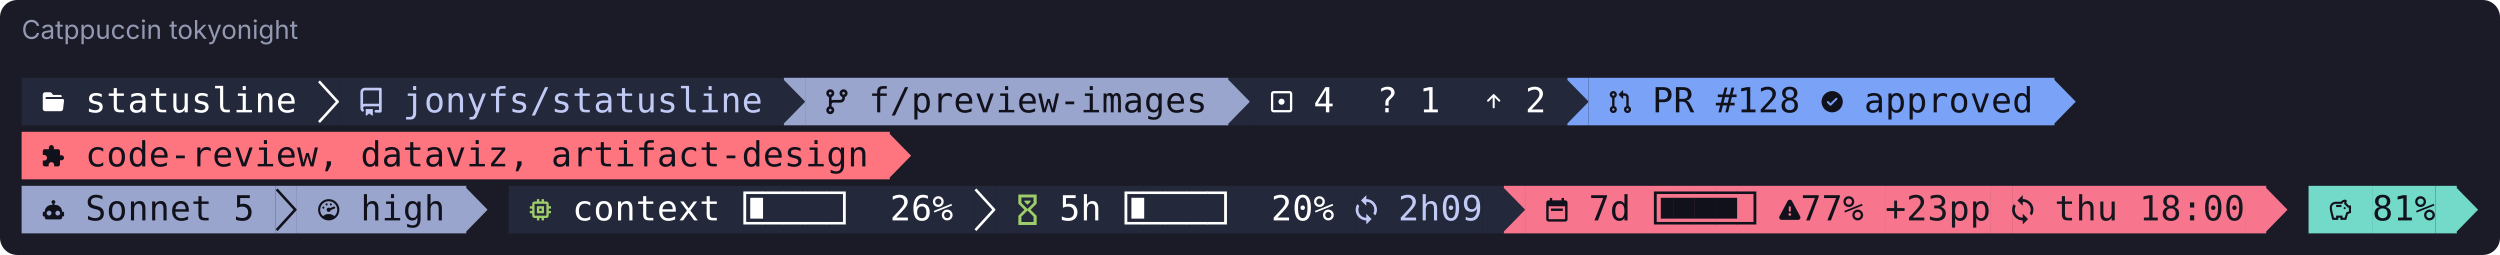
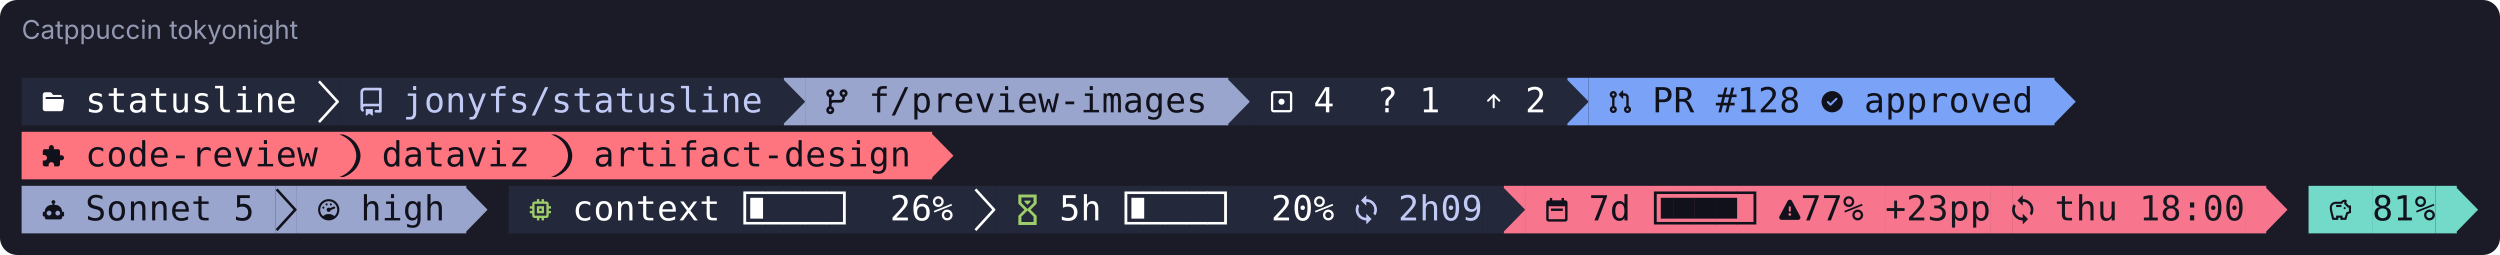
<svg xmlns="http://www.w3.org/2000/svg" width="1157" height="118" viewBox="0 0 1157 118" role="img" aria-label="Catppuccin tokyonight">
  <rect width="1157" height="118" rx="8" fill="#1a1b26" />
  <text x="10" y="18" font-family="-apple-system,Segoe UI,system-ui,sans-serif" font-size="12" fill="#9399b2">Catppuccin tokyonight</text>
  <rect x="10.00" y="36" width="137.20" height="22" fill="rgb(36,40,59)" />
  <path d="M133 1134H400Q466 1134 507 1080L576 989Q582 981 591 981H991Q1022 981 1045 959Q1068 936 1067 905V867H210Q187 867 170.0 850.0Q153 833 153 810Q153 786 170.0 769.0Q187 752 210 752H1123Q1154 752 1177 730Q1200 707 1199 676Q1199 670 1199 667L1144 200Q1144 144 1105.0 105.0Q1066 66 1010 66H133Q78 66 39.0 105.0Q0 144 0 200V1000Q0 1056 39.0 1095.0Q78 1134 133 1134Z" fill="rgb(255,255,255)" transform="translate(19.80 52.00) scale(0.00821 -0.00821)" />
  <text x="44.30" y="52" text-anchor="middle" font-family="ui-monospace,SFMono-Regular,Menlo,Consolas,monospace" font-size="16" fill="rgb(255,255,255)">s</text>
  <text x="54.10" y="52" text-anchor="middle" font-family="ui-monospace,SFMono-Regular,Menlo,Consolas,monospace" font-size="16" fill="rgb(255,255,255)">t</text>
  <text x="63.90" y="52" text-anchor="middle" font-family="ui-monospace,SFMono-Regular,Menlo,Consolas,monospace" font-size="16" fill="rgb(255,255,255)">a</text>
  <text x="73.70" y="52" text-anchor="middle" font-family="ui-monospace,SFMono-Regular,Menlo,Consolas,monospace" font-size="16" fill="rgb(255,255,255)">t</text>
  <text x="83.50" y="52" text-anchor="middle" font-family="ui-monospace,SFMono-Regular,Menlo,Consolas,monospace" font-size="16" fill="rgb(255,255,255)">u</text>
  <text x="93.30" y="52" text-anchor="middle" font-family="ui-monospace,SFMono-Regular,Menlo,Consolas,monospace" font-size="16" fill="rgb(255,255,255)">s</text>
  <text x="103.10" y="52" text-anchor="middle" font-family="ui-monospace,SFMono-Regular,Menlo,Consolas,monospace" font-size="16" fill="rgb(255,255,255)">l</text>
  <text x="112.90" y="52" text-anchor="middle" font-family="ui-monospace,SFMono-Regular,Menlo,Consolas,monospace" font-size="16" fill="rgb(255,255,255)">i</text>
  <text x="122.70" y="52" text-anchor="middle" font-family="ui-monospace,SFMono-Regular,Menlo,Consolas,monospace" font-size="16" fill="rgb(255,255,255)">n</text>
  <text x="132.50" y="52" text-anchor="middle" font-family="ui-monospace,SFMono-Regular,Menlo,Consolas,monospace" font-size="16" fill="rgb(255,255,255)">e</text>
  <rect x="147.20" y="36" width="9.80" height="22" fill="rgb(36,40,59)" />
  <path d="M0 1700 104 1800 1199 602 104 -600 0 -496 1000 602Z" fill="rgb(255,255,255)" transform="translate(147.20 52.00) scale(0.00821 -0.00821)" />
  <rect x="157.00" y="36" width="205.80" height="22" fill="rgb(36,40,59)" />
  <path d="M0 1138Q0 1241 73 1315Q146 1388 250 1388H1125Q1155 1388 1177.0 1366.0Q1199 1344 1200 1313V63Q1200 32 1177 10Q1155 -12 1125 -13H875Q845 -13 822 10Q800 32 800 63Q800 93 822.0 115.0Q844 137 875 138H1049V338H250Q209 338 179 308Q150 278 150 238Q150 196 178 168Q200 146 200 115Q200 85 178.0 62.0Q156 39 125 40Q95 40 72 63Q1 136 0 238ZM1049 1238H250Q209 1238 179 1209Q150 1179 150 1138V467Q199 488 250 488H1049ZM300 163Q300 174 307.0 181.0Q314 188 325 188H675Q686 188 693.0 181.0Q700 174 700 163V-162Q700 -173 693.0 -180.0Q686 -187 675 -187Q666 -187 660 -183L515 -73Q509 -68 500.0 -68.0Q491 -68 485 -73L340 -183Q334 -188 325 -187Q314 -187 307.0 -180.0Q300 -173 300 -162Z" fill="rgb(192,202,245)" transform="translate(166.80 52.00) scale(0.00821 -0.00821)" />
  <text x="191.30" y="52" text-anchor="middle" font-family="ui-monospace,SFMono-Regular,Menlo,Consolas,monospace" font-size="16" fill="rgb(192,202,245)">j</text>
  <text x="201.10" y="52" text-anchor="middle" font-family="ui-monospace,SFMono-Regular,Menlo,Consolas,monospace" font-size="16" fill="rgb(192,202,245)">o</text>
  <text x="210.90" y="52" text-anchor="middle" font-family="ui-monospace,SFMono-Regular,Menlo,Consolas,monospace" font-size="16" fill="rgb(192,202,245)">n</text>
  <text x="220.70" y="52" text-anchor="middle" font-family="ui-monospace,SFMono-Regular,Menlo,Consolas,monospace" font-size="16" fill="rgb(192,202,245)">y</text>
  <text x="230.50" y="52" text-anchor="middle" font-family="ui-monospace,SFMono-Regular,Menlo,Consolas,monospace" font-size="16" fill="rgb(192,202,245)">f</text>
  <text x="240.30" y="52" text-anchor="middle" font-family="ui-monospace,SFMono-Regular,Menlo,Consolas,monospace" font-size="16" fill="rgb(192,202,245)">s</text>
  <text x="250.10" y="52" text-anchor="middle" font-family="ui-monospace,SFMono-Regular,Menlo,Consolas,monospace" font-size="16" fill="rgb(192,202,245)">/</text>
  <text x="259.90" y="52" text-anchor="middle" font-family="ui-monospace,SFMono-Regular,Menlo,Consolas,monospace" font-size="16" fill="rgb(192,202,245)">s</text>
  <text x="269.70" y="52" text-anchor="middle" font-family="ui-monospace,SFMono-Regular,Menlo,Consolas,monospace" font-size="16" fill="rgb(192,202,245)">t</text>
  <text x="279.50" y="52" text-anchor="middle" font-family="ui-monospace,SFMono-Regular,Menlo,Consolas,monospace" font-size="16" fill="rgb(192,202,245)">a</text>
  <text x="289.30" y="52" text-anchor="middle" font-family="ui-monospace,SFMono-Regular,Menlo,Consolas,monospace" font-size="16" fill="rgb(192,202,245)">t</text>
  <text x="299.10" y="52" text-anchor="middle" font-family="ui-monospace,SFMono-Regular,Menlo,Consolas,monospace" font-size="16" fill="rgb(192,202,245)">u</text>
  <text x="308.90" y="52" text-anchor="middle" font-family="ui-monospace,SFMono-Regular,Menlo,Consolas,monospace" font-size="16" fill="rgb(192,202,245)">s</text>
  <text x="318.70" y="52" text-anchor="middle" font-family="ui-monospace,SFMono-Regular,Menlo,Consolas,monospace" font-size="16" fill="rgb(192,202,245)">l</text>
  <text x="328.50" y="52" text-anchor="middle" font-family="ui-monospace,SFMono-Regular,Menlo,Consolas,monospace" font-size="16" fill="rgb(192,202,245)">i</text>
  <text x="338.30" y="52" text-anchor="middle" font-family="ui-monospace,SFMono-Regular,Menlo,Consolas,monospace" font-size="16" fill="rgb(192,202,245)">n</text>
  <text x="348.10" y="52" text-anchor="middle" font-family="ui-monospace,SFMono-Regular,Menlo,Consolas,monospace" font-size="16" fill="rgb(192,202,245)">e</text>
  <rect x="362.80" y="36" width="9.80" height="22" fill="rgb(154,165,206)" />
  <path d="M-72 1812H13L1200 602L13 -612H-72Z" fill="rgb(36,40,59)" transform="translate(362.80 52.00) scale(0.00821 -0.00821)" />
  <rect x="372.60" y="36" width="196.00" height="22" fill="rgb(154,165,206)" />
  <path d="M750 1076Q750 1168 816.0 1234.0Q882 1300 975.0 1300.0Q1068 1300 1134.0 1234.0Q1200 1168 1200 1076Q1200 1004 1158 944Q1116 886 1049 864V800Q1049 698 976 624Q903 550 800 550H400Q359 550 329 522Q299 492 300 450V338Q366 314 408.0 256.0Q450 198 450 126Q450 32 384.0 -34.0Q318 -100 225 -100Q132 -100 66 -34Q0 32 0 126Q0 198 42.0 256.0Q84 314 150 338V864Q84 888 42.0 946.0Q0 1004 0 1076Q0 1168 66.0 1234.0Q132 1300 225.0 1300.0Q318 1300 384.0 1234.0Q450 1168 450 1076Q450 1004 408.0 946.0Q366 888 300 864V680Q348 700 400 700H800Q841 700 871.0 730.0Q901 760 900 800V864Q834 888 792.0 946.0Q750 1004 750 1076ZM225 1000Q255 1000 277.0 1022.0Q299 1044 300 1076Q300 1106 278.0 1128.0Q256 1150 225.0 1150.0Q194 1150 172.0 1128.0Q150 1106 150.0 1075.0Q150 1044 172.0 1022.0Q194 1000 225 1000ZM975 1000Q1005 1000 1027.0 1022.0Q1049 1044 1049.0 1075.0Q1049 1106 1028 1128Q1006 1150 975.0 1150.0Q944 1150 922.0 1128.0Q900 1106 900.0 1075.0Q900 1044 922.0 1022.0Q944 1000 975 1000ZM225 50Q255 50 277 72Q299 94 300 126Q300 156 278.0 178.0Q256 200 225.0 200.0Q194 200 172.0 178.0Q150 156 150.0 125.0Q150 94 172.0 72.0Q194 50 225 50Z" fill="rgb(17,17,27)" transform="translate(382.40 52.00) scale(0.00821 -0.00821)" />
  <text x="406.90" y="52" text-anchor="middle" font-family="ui-monospace,SFMono-Regular,Menlo,Consolas,monospace" font-size="16" fill="rgb(17,17,27)">f</text>
  <text x="416.70" y="52" text-anchor="middle" font-family="ui-monospace,SFMono-Regular,Menlo,Consolas,monospace" font-size="16" fill="rgb(17,17,27)">/</text>
  <text x="426.50" y="52" text-anchor="middle" font-family="ui-monospace,SFMono-Regular,Menlo,Consolas,monospace" font-size="16" fill="rgb(17,17,27)">p</text>
  <text x="436.30" y="52" text-anchor="middle" font-family="ui-monospace,SFMono-Regular,Menlo,Consolas,monospace" font-size="16" fill="rgb(17,17,27)">r</text>
  <text x="446.10" y="52" text-anchor="middle" font-family="ui-monospace,SFMono-Regular,Menlo,Consolas,monospace" font-size="16" fill="rgb(17,17,27)">e</text>
  <text x="455.90" y="52" text-anchor="middle" font-family="ui-monospace,SFMono-Regular,Menlo,Consolas,monospace" font-size="16" fill="rgb(17,17,27)">v</text>
  <text x="465.70" y="52" text-anchor="middle" font-family="ui-monospace,SFMono-Regular,Menlo,Consolas,monospace" font-size="16" fill="rgb(17,17,27)">i</text>
  <text x="475.50" y="52" text-anchor="middle" font-family="ui-monospace,SFMono-Regular,Menlo,Consolas,monospace" font-size="16" fill="rgb(17,17,27)">e</text>
  <text x="485.30" y="52" text-anchor="middle" font-family="ui-monospace,SFMono-Regular,Menlo,Consolas,monospace" font-size="16" fill="rgb(17,17,27)">w</text>
  <text x="495.10" y="52" text-anchor="middle" font-family="ui-monospace,SFMono-Regular,Menlo,Consolas,monospace" font-size="16" fill="rgb(17,17,27)">-</text>
  <text x="504.90" y="52" text-anchor="middle" font-family="ui-monospace,SFMono-Regular,Menlo,Consolas,monospace" font-size="16" fill="rgb(17,17,27)">i</text>
  <text x="514.70" y="52" text-anchor="middle" font-family="ui-monospace,SFMono-Regular,Menlo,Consolas,monospace" font-size="16" fill="rgb(17,17,27)">m</text>
  <text x="524.50" y="52" text-anchor="middle" font-family="ui-monospace,SFMono-Regular,Menlo,Consolas,monospace" font-size="16" fill="rgb(17,17,27)">a</text>
  <text x="534.30" y="52" text-anchor="middle" font-family="ui-monospace,SFMono-Regular,Menlo,Consolas,monospace" font-size="16" fill="rgb(17,17,27)">g</text>
  <text x="544.10" y="52" text-anchor="middle" font-family="ui-monospace,SFMono-Regular,Menlo,Consolas,monospace" font-size="16" fill="rgb(17,17,27)">e</text>
  <text x="553.90" y="52" text-anchor="middle" font-family="ui-monospace,SFMono-Regular,Menlo,Consolas,monospace" font-size="16" fill="rgb(17,17,27)">s</text>
  <rect x="568.60" y="36" width="9.80" height="22" fill="rgb(36,40,59)" />
  <path d="M-72 1812H13L1200 602L13 -612H-72Z" fill="rgb(154,165,206)" transform="translate(568.60 52.00) scale(0.00821 -0.00821)" />
  <rect x="578.40" y="36" width="147.00" height="22" fill="rgb(36,40,59)" />
  <path d="M1050 1200Q1112 1200 1156 1157Q1200 1113 1200 1050V150Q1200 87 1156 44Q1112 0 1050 0H150Q88 0 44.0 44.0Q0 88 0 150V1050Q0 1113 44.0 1157.0Q88 1201 150 1200ZM150 1072Q142 1072 134 1065Q128 1059 128 1050V150Q128 141 134.0 135.0Q140 129 150 129H1050Q1058 129 1066 135Q1070 141 1070 150V1050Q1070 1059 1066 1065Q1060 1071 1050 1072ZM600 429H596Q524 429 474.0 479.0Q424 529 424.0 600.0Q424 671 474.0 721.0Q524 771 596 771H600Q670 770 719.0 720.0Q768 670 768.0 600.0Q768 530 719.0 480.0Q670 430 600 429Z" fill="rgb(255,255,255)" transform="translate(588.20 52.00) scale(0.00821 -0.00821)" />
  <text x="612.70" y="52" text-anchor="middle" font-family="ui-monospace,SFMono-Regular,Menlo,Consolas,monospace" font-size="16" fill="rgb(255,255,255)">4</text>
  <text x="642.10" y="52" text-anchor="middle" font-family="ui-monospace,SFMono-Regular,Menlo,Consolas,monospace" font-size="16" fill="rgb(255,255,255)">?</text>
  <text x="661.70" y="52" text-anchor="middle" font-family="ui-monospace,SFMono-Regular,Menlo,Consolas,monospace" font-size="16" fill="rgb(255,255,255)">1</text>
  <path d="M260 616Q244 634 244 656Q244 680 260 696L580 1016Q596 1032 618 1032Q642 1032 658 1016L978 696Q992 680 992 658Q992 634 976 618Q960 602 936 602Q914 602 898 616L676 840V282Q676 258 658 242Q642 226 619.0 226.0Q596 226 580 242Q562 258 562 282V840L340 616Q324 600 300.0 600.0Q276 600 260 616Z" fill="rgb(255,255,255)" transform="translate(686.20 52.00) scale(0.00821 -0.00821)" />
  <text x="710.70" y="52" text-anchor="middle" font-family="ui-monospace,SFMono-Regular,Menlo,Consolas,monospace" font-size="16" fill="rgb(255,255,255)">2</text>
  <rect x="725.40" y="36" width="9.80" height="22" fill="rgb(122,162,247)" />
  <path d="M-72 1812H13L1200 602L13 -612H-72Z" fill="rgb(36,40,59)" transform="translate(725.40 52.00) scale(0.00821 -0.00821)" />
  <rect x="735.20" y="36" width="215.60" height="22" fill="rgb(122,162,247)" />
  <path d="M0 1005Q0 1087 59.0 1146.0Q118 1205 200.0 1205.0Q282 1205 341.0 1146.0Q400 1087 400 1004Q400 940 363.0 889.0Q326 838 267 816V349Q326 328 363 276Q400 225 400 160Q400 78 341.0 19.0Q282 -40 200.0 -40.0Q118 -40 59.0 19.0Q0 78 0 160Q0 224 38 276Q75 327 134 349V816Q75 837 38 889Q0 941 0 1005ZM505 1020 718 1233Q725 1240 733 1240Q742 1240 749.0 1234.0Q756 1228 756 1218V1072H845Q937 1072 1001 1006Q1066 941 1066 849V349Q1125 328 1163 276Q1200 225 1200 160Q1200 78 1141.0 19.0Q1082 -40 1000.0 -40.0Q918 -40 859.0 19.0Q800 78 800 160Q800 224 837 276Q874 327 933 349V849Q933 885 907 912Q881 938 845 938H756V792V791Q756 782 749.0 776.0Q742 770 733 769Q724 769 718 776L505 989Q498 996 498 1005Q498 1013 505 1020ZM154 1052Q134 1033 134.0 1005.0Q134 977 154 958Q174 938 200 938Q227 938 247.0 958.0Q267 978 267 1005Q267 1033 247 1052Q227 1072 200.0 1072.0Q173 1072 154 1052ZM154 207Q134 188 134.0 160.0Q134 132 154 113Q174 93 200 93Q227 93 247.0 113.0Q267 133 267 160Q267 188 247 207Q227 227 200.0 227.0Q173 227 154 207ZM933 160Q933 132 953 113Q973 93 1000.0 93.0Q1027 93 1047.0 113.0Q1067 133 1066 160Q1066 188 1047.0 207.0Q1028 226 1000 227Q972 227 953 207Q933 187 933 160Z" fill="rgb(17,17,27)" transform="translate(745.00 52.00) scale(0.00821 -0.00821)" />
  <text x="769.50" y="52" text-anchor="middle" font-family="ui-monospace,SFMono-Regular,Menlo,Consolas,monospace" font-size="16" fill="rgb(17,17,27)">P</text>
  <text x="779.30" y="52" text-anchor="middle" font-family="ui-monospace,SFMono-Regular,Menlo,Consolas,monospace" font-size="16" fill="rgb(17,17,27)">R</text>
  <text x="798.90" y="52" text-anchor="middle" font-family="ui-monospace,SFMono-Regular,Menlo,Consolas,monospace" font-size="16" fill="rgb(17,17,27)">#</text>
  <text x="808.70" y="52" text-anchor="middle" font-family="ui-monospace,SFMono-Regular,Menlo,Consolas,monospace" font-size="16" fill="rgb(17,17,27)">1</text>
  <text x="818.50" y="52" text-anchor="middle" font-family="ui-monospace,SFMono-Regular,Menlo,Consolas,monospace" font-size="16" fill="rgb(17,17,27)">2</text>
  <text x="828.30" y="52" text-anchor="middle" font-family="ui-monospace,SFMono-Regular,Menlo,Consolas,monospace" font-size="16" fill="rgb(17,17,27)">8</text>
  <path d="M832 1152Q943 1104 1024 1024Q1104 944 1152.0 833.0Q1200 722 1199 600Q1199 478 1152 367Q1104 256 1024.0 176.0Q944 96 832 48Q722 0 600.0 0.0Q478 0 367.0 48.0Q256 96 176.0 176.0Q96 256 48.0 367.0Q0 478 0.0 600.0Q0 722 48.0 833.0Q96 944 176.0 1024.0Q256 1104 367.0 1152.0Q478 1200 600.0 1200.0Q722 1200 832 1152ZM883 729Q898 745 898 767Q898 790 881.0 807.0Q864 824 842 823Q820 823 803 808L506 511L396 621Q380 636 357.0 636.0Q334 636 318 620Q301 603 301 580Q301 558 316 542L466 391Q483 374 506 375Q529 375 546 391Z" fill="rgb(17,17,27)" transform="translate(843.00 52.00) scale(0.00821 -0.00821)" />
  <text x="867.50" y="52" text-anchor="middle" font-family="ui-monospace,SFMono-Regular,Menlo,Consolas,monospace" font-size="16" fill="rgb(17,17,27)">a</text>
  <text x="877.30" y="52" text-anchor="middle" font-family="ui-monospace,SFMono-Regular,Menlo,Consolas,monospace" font-size="16" fill="rgb(17,17,27)">p</text>
  <text x="887.10" y="52" text-anchor="middle" font-family="ui-monospace,SFMono-Regular,Menlo,Consolas,monospace" font-size="16" fill="rgb(17,17,27)">p</text>
  <text x="896.90" y="52" text-anchor="middle" font-family="ui-monospace,SFMono-Regular,Menlo,Consolas,monospace" font-size="16" fill="rgb(17,17,27)">r</text>
  <text x="906.70" y="52" text-anchor="middle" font-family="ui-monospace,SFMono-Regular,Menlo,Consolas,monospace" font-size="16" fill="rgb(17,17,27)">o</text>
  <text x="916.50" y="52" text-anchor="middle" font-family="ui-monospace,SFMono-Regular,Menlo,Consolas,monospace" font-size="16" fill="rgb(17,17,27)">v</text>
  <text x="926.30" y="52" text-anchor="middle" font-family="ui-monospace,SFMono-Regular,Menlo,Consolas,monospace" font-size="16" fill="rgb(17,17,27)">e</text>
  <text x="936.10" y="52" text-anchor="middle" font-family="ui-monospace,SFMono-Regular,Menlo,Consolas,monospace" font-size="16" fill="rgb(17,17,27)">d</text>
  <path d="M-72 1812H13L1200 602L13 -612H-72Z" fill="rgb(122,162,247)" transform="translate(950.80 52.00) scale(0.00821 -0.00821)" />
-   <rect x="10.00" y="61" width="401.80" height="22" fill="rgb(255,117,127)" />
+   <rect x="10.00" y="61" width="421.40" height="22" fill="rgb(255,117,127)" />
  <path d="M1055 626H969V857Q969 903 935.5 936.5Q902 970 857 970H627V1056Q627 1115 585.5 1157.5Q544 1200 485.0 1200.0Q426 1200 384.5 1157.0Q343 1114 343 1056V970H113Q67 970 33.5 936.5Q0 903 0 857V640H86Q150 640 194.5 594.5Q239 549 239.0 484.5Q239 420 194.5 374.5Q150 329 86 329H0V112Q0 66 33.5 33.0Q67 0 113 0H329V86Q329 150 375.0 194.0Q421 238 485.0 238.0Q549 238 594.5 194.0Q640 150 640 86V0H857Q903 0 936.0 33.5Q969 67 969 112V343H1055Q1114 343 1157.0 384.5Q1200 426 1200.0 484.5Q1200 543 1157.0 584.5Q1114 626 1055 626Z" fill="rgb(17,17,27)" transform="translate(19.80 77.00) scale(0.00821 -0.00821)" />
  <text x="44.30" y="77" text-anchor="middle" font-family="ui-monospace,SFMono-Regular,Menlo,Consolas,monospace" font-size="16" fill="rgb(17,17,27)">c</text>
  <text x="54.10" y="77" text-anchor="middle" font-family="ui-monospace,SFMono-Regular,Menlo,Consolas,monospace" font-size="16" fill="rgb(17,17,27)">o</text>
  <text x="63.90" y="77" text-anchor="middle" font-family="ui-monospace,SFMono-Regular,Menlo,Consolas,monospace" font-size="16" fill="rgb(17,17,27)">d</text>
  <text x="73.70" y="77" text-anchor="middle" font-family="ui-monospace,SFMono-Regular,Menlo,Consolas,monospace" font-size="16" fill="rgb(17,17,27)">e</text>
  <text x="83.50" y="77" text-anchor="middle" font-family="ui-monospace,SFMono-Regular,Menlo,Consolas,monospace" font-size="16" fill="rgb(17,17,27)">-</text>
  <text x="93.30" y="77" text-anchor="middle" font-family="ui-monospace,SFMono-Regular,Menlo,Consolas,monospace" font-size="16" fill="rgb(17,17,27)">r</text>
  <text x="103.10" y="77" text-anchor="middle" font-family="ui-monospace,SFMono-Regular,Menlo,Consolas,monospace" font-size="16" fill="rgb(17,17,27)">e</text>
  <text x="112.90" y="77" text-anchor="middle" font-family="ui-monospace,SFMono-Regular,Menlo,Consolas,monospace" font-size="16" fill="rgb(17,17,27)">v</text>
  <text x="122.70" y="77" text-anchor="middle" font-family="ui-monospace,SFMono-Regular,Menlo,Consolas,monospace" font-size="16" fill="rgb(17,17,27)">i</text>
  <text x="132.50" y="77" text-anchor="middle" font-family="ui-monospace,SFMono-Regular,Menlo,Consolas,monospace" font-size="16" fill="rgb(17,17,27)">e</text>
  <text x="142.30" y="77" text-anchor="middle" font-family="ui-monospace,SFMono-Regular,Menlo,Consolas,monospace" font-size="16" fill="rgb(17,17,27)">w</text>
-   <text x="152.10" y="77" text-anchor="middle" font-family="ui-monospace,SFMono-Regular,Menlo,Consolas,monospace" font-size="16" fill="rgb(17,17,27)">,</text>
-   <text x="171.70" y="77" text-anchor="middle" font-family="ui-monospace,SFMono-Regular,Menlo,Consolas,monospace" font-size="16" fill="rgb(17,17,27)">d</text>
-   <text x="181.50" y="77" text-anchor="middle" font-family="ui-monospace,SFMono-Regular,Menlo,Consolas,monospace" font-size="16" fill="rgb(17,17,27)">a</text>
-   <text x="191.30" y="77" text-anchor="middle" font-family="ui-monospace,SFMono-Regular,Menlo,Consolas,monospace" font-size="16" fill="rgb(17,17,27)">t</text>
-   <text x="201.10" y="77" text-anchor="middle" font-family="ui-monospace,SFMono-Regular,Menlo,Consolas,monospace" font-size="16" fill="rgb(17,17,27)">a</text>
-   <text x="210.90" y="77" text-anchor="middle" font-family="ui-monospace,SFMono-Regular,Menlo,Consolas,monospace" font-size="16" fill="rgb(17,17,27)">v</text>
-   <text x="220.70" y="77" text-anchor="middle" font-family="ui-monospace,SFMono-Regular,Menlo,Consolas,monospace" font-size="16" fill="rgb(17,17,27)">i</text>
-   <text x="230.50" y="77" text-anchor="middle" font-family="ui-monospace,SFMono-Regular,Menlo,Consolas,monospace" font-size="16" fill="rgb(17,17,27)">z</text>
-   <text x="240.30" y="77" text-anchor="middle" font-family="ui-monospace,SFMono-Regular,Menlo,Consolas,monospace" font-size="16" fill="rgb(17,17,27)">,</text>
-   <text x="259.90" y="77" text-anchor="middle" font-family="ui-monospace,SFMono-Regular,Menlo,Consolas,monospace" font-size="16" fill="rgb(17,17,27)">a</text>
-   <text x="269.70" y="77" text-anchor="middle" font-family="ui-monospace,SFMono-Regular,Menlo,Consolas,monospace" font-size="16" fill="rgb(17,17,27)">r</text>
-   <text x="279.50" y="77" text-anchor="middle" font-family="ui-monospace,SFMono-Regular,Menlo,Consolas,monospace" font-size="16" fill="rgb(17,17,27)">t</text>
-   <text x="289.30" y="77" text-anchor="middle" font-family="ui-monospace,SFMono-Regular,Menlo,Consolas,monospace" font-size="16" fill="rgb(17,17,27)">i</text>
-   <text x="299.10" y="77" text-anchor="middle" font-family="ui-monospace,SFMono-Regular,Menlo,Consolas,monospace" font-size="16" fill="rgb(17,17,27)">f</text>
-   <text x="308.90" y="77" text-anchor="middle" font-family="ui-monospace,SFMono-Regular,Menlo,Consolas,monospace" font-size="16" fill="rgb(17,17,27)">a</text>
-   <text x="318.70" y="77" text-anchor="middle" font-family="ui-monospace,SFMono-Regular,Menlo,Consolas,monospace" font-size="16" fill="rgb(17,17,27)">c</text>
-   <text x="328.50" y="77" text-anchor="middle" font-family="ui-monospace,SFMono-Regular,Menlo,Consolas,monospace" font-size="16" fill="rgb(17,17,27)">t</text>
-   <text x="338.30" y="77" text-anchor="middle" font-family="ui-monospace,SFMono-Regular,Menlo,Consolas,monospace" font-size="16" fill="rgb(17,17,27)">-</text>
-   <text x="348.10" y="77" text-anchor="middle" font-family="ui-monospace,SFMono-Regular,Menlo,Consolas,monospace" font-size="16" fill="rgb(17,17,27)">d</text>
-   <text x="357.90" y="77" text-anchor="middle" font-family="ui-monospace,SFMono-Regular,Menlo,Consolas,monospace" font-size="16" fill="rgb(17,17,27)">e</text>
-   <text x="367.70" y="77" text-anchor="middle" font-family="ui-monospace,SFMono-Regular,Menlo,Consolas,monospace" font-size="16" fill="rgb(17,17,27)">s</text>
-   <text x="377.50" y="77" text-anchor="middle" font-family="ui-monospace,SFMono-Regular,Menlo,Consolas,monospace" font-size="16" fill="rgb(17,17,27)">i</text>
-   <text x="387.30" y="77" text-anchor="middle" font-family="ui-monospace,SFMono-Regular,Menlo,Consolas,monospace" font-size="16" fill="rgb(17,17,27)">g</text>
-   <text x="397.10" y="77" text-anchor="middle" font-family="ui-monospace,SFMono-Regular,Menlo,Consolas,monospace" font-size="16" fill="rgb(17,17,27)">n</text>
-   <path d="M-72 1812H13L1200 602L13 -612H-72Z" fill="rgb(255,117,127)" transform="translate(411.80 77.00) scale(0.00821 -0.00821)" />
+   <path d="M239 -600Q471 -519 658.0 -383.0Q845 -247 961.0 -86.0Q1077 75 1138.0 250.0Q1199 425 1200 599Q1200 773 1138 947Q1077 1122 961 1284Q845 1445 658.0 1581.0Q471 1717 239 1800H0Q232 1717 419.0 1581.0Q606 1445 722.0 1284.0Q838 1123 900 947Q961 772 961 599Q961 425 899.0 250.0Q837 75 720 -84Q603 -244 418 -381Q233 -517 0 -600Z" fill="rgb(17,17,27)" transform="translate(157.00 77.00) scale(0.00821 -0.00821)" />
+   <text x="181.50" y="77" text-anchor="middle" font-family="ui-monospace,SFMono-Regular,Menlo,Consolas,monospace" font-size="16" fill="rgb(17,17,27)">d</text>
+   <text x="191.30" y="77" text-anchor="middle" font-family="ui-monospace,SFMono-Regular,Menlo,Consolas,monospace" font-size="16" fill="rgb(17,17,27)">a</text>
+   <text x="201.10" y="77" text-anchor="middle" font-family="ui-monospace,SFMono-Regular,Menlo,Consolas,monospace" font-size="16" fill="rgb(17,17,27)">t</text>
+   <text x="210.90" y="77" text-anchor="middle" font-family="ui-monospace,SFMono-Regular,Menlo,Consolas,monospace" font-size="16" fill="rgb(17,17,27)">a</text>
+   <text x="220.70" y="77" text-anchor="middle" font-family="ui-monospace,SFMono-Regular,Menlo,Consolas,monospace" font-size="16" fill="rgb(17,17,27)">v</text>
+   <text x="230.50" y="77" text-anchor="middle" font-family="ui-monospace,SFMono-Regular,Menlo,Consolas,monospace" font-size="16" fill="rgb(17,17,27)">i</text>
+   <text x="240.30" y="77" text-anchor="middle" font-family="ui-monospace,SFMono-Regular,Menlo,Consolas,monospace" font-size="16" fill="rgb(17,17,27)">z</text>
+   <path d="M239 -600Q471 -519 658.0 -383.0Q845 -247 961.0 -86.0Q1077 75 1138.0 250.0Q1199 425 1200 599Q1200 773 1138 947Q1077 1122 961 1284Q845 1445 658.0 1581.0Q471 1717 239 1800H0Q232 1717 419.0 1581.0Q606 1445 722.0 1284.0Q838 1123 900 947Q961 772 961 599Q961 425 899.0 250.0Q837 75 720 -84Q603 -244 418 -381Q233 -517 0 -600Z" fill="rgb(17,17,27)" transform="translate(255.00 77.00) scale(0.00821 -0.00821)" />
+   <text x="279.50" y="77" text-anchor="middle" font-family="ui-monospace,SFMono-Regular,Menlo,Consolas,monospace" font-size="16" fill="rgb(17,17,27)">a</text>
+   <text x="289.30" y="77" text-anchor="middle" font-family="ui-monospace,SFMono-Regular,Menlo,Consolas,monospace" font-size="16" fill="rgb(17,17,27)">r</text>
+   <text x="299.10" y="77" text-anchor="middle" font-family="ui-monospace,SFMono-Regular,Menlo,Consolas,monospace" font-size="16" fill="rgb(17,17,27)">t</text>
+   <text x="308.90" y="77" text-anchor="middle" font-family="ui-monospace,SFMono-Regular,Menlo,Consolas,monospace" font-size="16" fill="rgb(17,17,27)">i</text>
+   <text x="318.70" y="77" text-anchor="middle" font-family="ui-monospace,SFMono-Regular,Menlo,Consolas,monospace" font-size="16" fill="rgb(17,17,27)">f</text>
+   <text x="328.50" y="77" text-anchor="middle" font-family="ui-monospace,SFMono-Regular,Menlo,Consolas,monospace" font-size="16" fill="rgb(17,17,27)">a</text>
+   <text x="338.30" y="77" text-anchor="middle" font-family="ui-monospace,SFMono-Regular,Menlo,Consolas,monospace" font-size="16" fill="rgb(17,17,27)">c</text>
+   <text x="348.10" y="77" text-anchor="middle" font-family="ui-monospace,SFMono-Regular,Menlo,Consolas,monospace" font-size="16" fill="rgb(17,17,27)">t</text>
+   <text x="357.90" y="77" text-anchor="middle" font-family="ui-monospace,SFMono-Regular,Menlo,Consolas,monospace" font-size="16" fill="rgb(17,17,27)">-</text>
+   <text x="367.70" y="77" text-anchor="middle" font-family="ui-monospace,SFMono-Regular,Menlo,Consolas,monospace" font-size="16" fill="rgb(17,17,27)">d</text>
+   <text x="377.50" y="77" text-anchor="middle" font-family="ui-monospace,SFMono-Regular,Menlo,Consolas,monospace" font-size="16" fill="rgb(17,17,27)">e</text>
+   <text x="387.30" y="77" text-anchor="middle" font-family="ui-monospace,SFMono-Regular,Menlo,Consolas,monospace" font-size="16" fill="rgb(17,17,27)">s</text>
+   <text x="397.10" y="77" text-anchor="middle" font-family="ui-monospace,SFMono-Regular,Menlo,Consolas,monospace" font-size="16" fill="rgb(17,17,27)">i</text>
+   <text x="406.90" y="77" text-anchor="middle" font-family="ui-monospace,SFMono-Regular,Menlo,Consolas,monospace" font-size="16" fill="rgb(17,17,27)">g</text>
+   <text x="416.70" y="77" text-anchor="middle" font-family="ui-monospace,SFMono-Regular,Menlo,Consolas,monospace" font-size="16" fill="rgb(17,17,27)">n</text>
+   <path d="M-72 1812H13L1200 602L13 -612H-72Z" fill="rgb(255,117,127)" transform="translate(431.40 77.00) scale(0.00821 -0.00821)" />
  <rect x="10.00" y="86" width="117.60" height="22" fill="rgb(154,165,206)" />
  <path d="M600 1144Q646 1144 678.0 1112.0Q710 1080 710 1037Q710 1006 694.0 980.5Q678 955 654 943V874H710Q812 874 900.0 821.5Q988 769 1039.0 682.0Q1090 595 1090 490H1144Q1166 490 1183.0 475.0Q1200 460 1200 437V274Q1200 251 1183.0 235.5Q1166 220 1144 220H1090V164Q1090 120 1058.0 88.0Q1026 56 980 56H220Q174 56 142.0 88.0Q110 120 110 164V220H56Q34 220 17.0 235.0Q0 250 0 274V437Q0 460 16.0 475.0Q32 490 56 490H110Q110 595 161.0 682.0Q212 769 300.0 821.5Q388 874 490 874H546V943Q522 956 506.0 981.0Q490 1006 490 1037Q490 1081 522.0 1112.5Q554 1144 600 1144ZM354 546Q298 546 259.0 505.5Q220 465 220.0 409.0Q220 353 259.0 313.5Q298 274 354.0 274.0Q410 274 450.0 313.5Q490 353 490.0 409.0Q490 465 450.0 505.5Q410 546 354 546ZM846 546Q790 546 750.0 505.5Q710 465 710.0 409.0Q710 353 749.0 313.5Q788 274 844.0 274.0Q900 274 940.0 313.5Q980 353 980.0 409.0Q980 465 941.0 505.5Q902 546 846 546Z" fill="rgb(17,17,27)" transform="translate(19.80 102.00) scale(0.00821 -0.00821)" />
  <text x="44.30" y="102" text-anchor="middle" font-family="ui-monospace,SFMono-Regular,Menlo,Consolas,monospace" font-size="16" fill="rgb(17,17,27)">S</text>
  <text x="54.10" y="102" text-anchor="middle" font-family="ui-monospace,SFMono-Regular,Menlo,Consolas,monospace" font-size="16" fill="rgb(17,17,27)">o</text>
  <text x="63.90" y="102" text-anchor="middle" font-family="ui-monospace,SFMono-Regular,Menlo,Consolas,monospace" font-size="16" fill="rgb(17,17,27)">n</text>
  <text x="73.70" y="102" text-anchor="middle" font-family="ui-monospace,SFMono-Regular,Menlo,Consolas,monospace" font-size="16" fill="rgb(17,17,27)">n</text>
  <text x="83.50" y="102" text-anchor="middle" font-family="ui-monospace,SFMono-Regular,Menlo,Consolas,monospace" font-size="16" fill="rgb(17,17,27)">e</text>
  <text x="93.30" y="102" text-anchor="middle" font-family="ui-monospace,SFMono-Regular,Menlo,Consolas,monospace" font-size="16" fill="rgb(17,17,27)">t</text>
  <text x="112.90" y="102" text-anchor="middle" font-family="ui-monospace,SFMono-Regular,Menlo,Consolas,monospace" font-size="16" fill="rgb(17,17,27)">5</text>
  <rect x="127.60" y="86" width="9.80" height="22" fill="rgb(154,165,206)" />
  <path d="M0 1700 104 1800 1199 602 104 -600 0 -496 1000 602Z" fill="rgb(17,17,27)" transform="translate(127.60 102.00) scale(0.00821 -0.00821)" />
  <rect x="137.40" y="86" width="78.40" height="22" fill="rgb(154,165,206)" />
  <path d="M600 1200Q482 1200 370.5 1155.0Q259 1110 174.5 1025.5Q90 941 45.0 829.5Q0 718 0.0 599.5Q0 481 45.0 370.0Q90 259 174.5 174.5Q259 90 370.5 45.0Q482 0 600.0 0.0Q718 0 829.5 45.0Q941 90 1025.0 174.5Q1109 259 1154.5 370.0Q1200 481 1200.0 599.5Q1200 718 1154.5 829.5Q1109 941 1025.0 1025.5Q941 1110 829.5 1155.0Q718 1200 600 1200ZM600 1082Q729 1082 840.5 1017.0Q952 952 1016.5 840.5Q1081 729 1081 600Q1081 493 1039.0 400.0Q997 307 918 240Q856 299 773.0 330.0Q690 361 600 361Q420 361 282 240Q203 307 161.0 400.0Q119 493 119 600Q119 729 183.5 840.5Q248 952 359.5 1017.0Q471 1082 600 1082ZM479 961Q454 961 437.0 944.0Q420 927 420.0 901.5Q420 876 437.0 858.0Q454 840 479.5 840.0Q505 840 523.0 858.0Q541 876 541.0 901.5Q541 927 522.5 944.0Q504 961 479 961ZM721 961Q696 961 677.5 944.0Q659 927 659.0 901.5Q659 876 677.0 858.0Q695 840 720.5 840.0Q746 840 763.0 858.0Q780 876 780.0 901.5Q780 927 763.0 944.0Q746 961 721 961ZM907 783Q899 783 885 780L673 693Q648 713 615.5 718.5Q583 724 555 710Q510 693 490.5 646.5Q471 600 489.0 555.0Q507 510 553.5 490.0Q600 470 645 490Q676 501 695.5 526.5Q715 552 721 583L930 668Q952 676 962.0 700.0Q972 724 963 746Q955 763 939.5 773.0Q924 783 907 783ZM298 780Q273 780 256.5 763.0Q240 746 240.0 721.0Q240 696 256.5 677.5Q273 659 298.5 659.0Q324 659 342.0 677.5Q360 696 360.0 721.0Q360 746 341.5 763.0Q323 780 298 780Z" fill="rgb(17,17,27)" transform="translate(147.20 102.00) scale(0.00821 -0.00821)" />
  <text x="171.70" y="102" text-anchor="middle" font-family="ui-monospace,SFMono-Regular,Menlo,Consolas,monospace" font-size="16" fill="rgb(17,17,27)">h</text>
  <text x="181.50" y="102" text-anchor="middle" font-family="ui-monospace,SFMono-Regular,Menlo,Consolas,monospace" font-size="16" fill="rgb(17,17,27)">i</text>
  <text x="191.30" y="102" text-anchor="middle" font-family="ui-monospace,SFMono-Regular,Menlo,Consolas,monospace" font-size="16" fill="rgb(17,17,27)">g</text>
  <text x="201.10" y="102" text-anchor="middle" font-family="ui-monospace,SFMono-Regular,Menlo,Consolas,monospace" font-size="16" fill="rgb(17,17,27)">h</text>
  <path d="M-72 1812H13L1200 602L13 -612H-72Z" fill="rgb(154,165,206)" transform="translate(215.80 102.00) scale(0.00821 -0.00821)" />
  <rect x="235.40" y="86" width="9.80" height="22" fill="rgb(36,40,59)" />
  <rect x="245.20" y="86" width="9.80" height="22" fill="rgb(36,40,59)" />
  <path d="M935 266H265V935H935ZM1200 666V800H1065V935Q1065 988 1026.0 1027.0Q987 1066 935 1066H800Q800 1065 800 1200H665V1066H534Q534 1065 534 1200H400V1066H265Q212 1066 173.5 1027.0Q135 988 135 935V800H0V666H135V534H0Q0 535 0 401H135V266Q135 213 174.0 174.0Q213 135 265 135H400V0H534V135H665V0H800V135H935Q988 135 1026.5 174.0Q1065 213 1065 266V401H1200V534H1065V666ZM665 534H534V666H665ZM800 800H400Q400 801 400 401H800Z" fill="rgb(158,206,106)" transform="translate(245.20 102.00) scale(0.00821 -0.00821)" />
  <rect x="255.00" y="86" width="196.00" height="22" fill="rgb(36,40,59)" />
  <text x="269.70" y="102" text-anchor="middle" font-family="ui-monospace,SFMono-Regular,Menlo,Consolas,monospace" font-size="16" fill="rgb(255,255,255)">c</text>
  <text x="279.50" y="102" text-anchor="middle" font-family="ui-monospace,SFMono-Regular,Menlo,Consolas,monospace" font-size="16" fill="rgb(255,255,255)">o</text>
  <text x="289.30" y="102" text-anchor="middle" font-family="ui-monospace,SFMono-Regular,Menlo,Consolas,monospace" font-size="16" fill="rgb(255,255,255)">n</text>
  <text x="299.10" y="102" text-anchor="middle" font-family="ui-monospace,SFMono-Regular,Menlo,Consolas,monospace" font-size="16" fill="rgb(255,255,255)">t</text>
  <text x="308.90" y="102" text-anchor="middle" font-family="ui-monospace,SFMono-Regular,Menlo,Consolas,monospace" font-size="16" fill="rgb(255,255,255)">e</text>
  <text x="318.70" y="102" text-anchor="middle" font-family="ui-monospace,SFMono-Regular,Menlo,Consolas,monospace" font-size="16" fill="rgb(255,255,255)">x</text>
  <text x="328.50" y="102" text-anchor="middle" font-family="ui-monospace,SFMono-Regular,Menlo,Consolas,monospace" font-size="16" fill="rgb(255,255,255)">t</text>
  <path d="M1210 -88V-231H100V1631H1210V1486H259V-88ZM489 1274H1210V100H489Z" fill="rgb(255,255,255)" transform="translate(343.20 102.00) scale(0.00821 -0.00821)" />
  <path d="M-10 1631H1210V1486H-10ZM-10 -88H1210V-231H-10Z" fill="rgb(255,255,255)" transform="translate(353.00 102.00) scale(0.00821 -0.00821)" />
  <path d="M-10 1631H1210V1486H-10ZM-10 -88H1210V-231H-10Z" fill="rgb(255,255,255)" transform="translate(362.80 102.00) scale(0.00821 -0.00821)" />
  <path d="M-10 1631H1210V1486H-10ZM-10 -88H1210V-231H-10Z" fill="rgb(255,255,255)" transform="translate(372.60 102.00) scale(0.00821 -0.00821)" />
  <path d="M-10.0 -88.0V-231.0H1100.0V1631.0H-10.0V1486.0H941.0V-88.0Z" fill="rgb(255,255,255)" transform="translate(382.40 102.00) scale(0.00821 -0.00821)" />
  <text x="416.70" y="102" text-anchor="middle" font-family="ui-monospace,SFMono-Regular,Menlo,Consolas,monospace" font-size="16" fill="rgb(255,255,255)">2</text>
  <text x="426.50" y="102" text-anchor="middle" font-family="ui-monospace,SFMono-Regular,Menlo,Consolas,monospace" font-size="16" fill="rgb(255,255,255)">6</text>
  <text x="436.30" y="102" text-anchor="middle" font-family="ui-monospace,SFMono-Regular,Menlo,Consolas,monospace" font-size="16" fill="rgb(255,255,255)">%</text>
  <rect x="451.00" y="86" width="9.80" height="22" fill="rgb(36,40,59)" />
  <path d="M0 1700 104 1800 1199 602 104 -600 0 -496 1000 602Z" fill="rgb(255,255,255)" transform="translate(451.00 102.00) scale(0.00821 -0.00821)" />
  <rect x="460.80" y="86" width="9.80" height="22" fill="rgb(36,40,59)" />
  <rect x="470.60" y="86" width="9.80" height="22" fill="rgb(36,40,59)" />
  <path d="M84 1459H1116V943L774 600Q772 600 1116 258V-259H84V258L426 600Q428 600 84 943ZM942 214 600 556 256 214V-89H942ZM600 645 942 988V1291H256V988ZM426 1117H774V1053L600 879L426 1053Z" fill="rgb(158,206,106)" transform="translate(470.60 102.00) scale(0.00821 -0.00821)" />
  <rect x="480.40" y="86" width="147.00" height="22" fill="rgb(36,40,59)" />
  <text x="495.10" y="102" text-anchor="middle" font-family="ui-monospace,SFMono-Regular,Menlo,Consolas,monospace" font-size="16" fill="rgb(255,255,255)">5</text>
  <text x="504.90" y="102" text-anchor="middle" font-family="ui-monospace,SFMono-Regular,Menlo,Consolas,monospace" font-size="16" fill="rgb(255,255,255)">h</text>
  <path d="M1210 -88V-231H100V1631H1210V1486H259V-88ZM489 1274H1210V100H489Z" fill="rgb(255,255,255)" transform="translate(519.60 102.00) scale(0.00821 -0.00821)" />
  <path d="M-10 1631H1210V1486H-10ZM-10 -88H1210V-231H-10Z" fill="rgb(255,255,255)" transform="translate(529.40 102.00) scale(0.00821 -0.00821)" />
  <path d="M-10 1631H1210V1486H-10ZM-10 -88H1210V-231H-10Z" fill="rgb(255,255,255)" transform="translate(539.20 102.00) scale(0.00821 -0.00821)" />
  <path d="M-10 1631H1210V1486H-10ZM-10 -88H1210V-231H-10Z" fill="rgb(255,255,255)" transform="translate(549.00 102.00) scale(0.00821 -0.00821)" />
  <path d="M-10.0 -88.0V-231.0H1100.0V1631.0H-10.0V1486.0H941.0V-88.0Z" fill="rgb(255,255,255)" transform="translate(558.80 102.00) scale(0.00821 -0.00821)" />
  <text x="593.10" y="102" text-anchor="middle" font-family="ui-monospace,SFMono-Regular,Menlo,Consolas,monospace" font-size="16" fill="rgb(255,255,255)">2</text>
  <text x="602.90" y="102" text-anchor="middle" font-family="ui-monospace,SFMono-Regular,Menlo,Consolas,monospace" font-size="16" fill="rgb(255,255,255)">0</text>
  <text x="612.70" y="102" text-anchor="middle" font-family="ui-monospace,SFMono-Regular,Menlo,Consolas,monospace" font-size="16" fill="rgb(255,255,255)">%</text>
  <rect x="627.40" y="86" width="58.80" height="22" fill="rgb(36,40,59)" />
  <path d="M600 151Q477 151 373.5 210.5Q270 270 211.0 373.5Q152 477 152 600Q152 712 204 811L95 920Q0 773 0 600Q0 439 81.0 300.0Q162 161 300.5 80.5Q439 0 600 0V-225L899 77L600 376ZM600 1201V1425L302 1123L600 825V1050Q723 1050 826.5 990.0Q930 930 989.5 826.5Q1049 723 1049 600Q1049 488 996 390L1105 281Q1200 428 1200 600Q1200 761 1119.5 899.5Q1039 1038 900.0 1119.5Q761 1201 600 1201Z" fill="rgb(192,202,245)" transform="translate(627.40 102.00) scale(0.00821 -0.00821)" />
  <text x="651.90" y="102" text-anchor="middle" font-family="ui-monospace,SFMono-Regular,Menlo,Consolas,monospace" font-size="16" fill="rgb(192,202,245)">2</text>
  <text x="661.70" y="102" text-anchor="middle" font-family="ui-monospace,SFMono-Regular,Menlo,Consolas,monospace" font-size="16" fill="rgb(192,202,245)">h</text>
  <text x="671.50" y="102" text-anchor="middle" font-family="ui-monospace,SFMono-Regular,Menlo,Consolas,monospace" font-size="16" fill="rgb(192,202,245)">0</text>
  <text x="681.30" y="102" text-anchor="middle" font-family="ui-monospace,SFMono-Regular,Menlo,Consolas,monospace" font-size="16" fill="rgb(192,202,245)">9</text>
  <rect x="686.20" y="86" width="9.80" height="22" fill="rgb(36,40,59)" />
  <rect x="696.00" y="86" width="9.80" height="22" fill="rgb(247,118,142)" />
  <path d="M-72 1812H13L1200 602L13 -612H-72Z" fill="rgb(36,40,59)" transform="translate(696.00 102.00) scale(0.00821 -0.00821)" />
  <rect x="705.80" y="86" width="166.60" height="22" fill="rgb(247,118,142)" />
  <path d="M200 1268H334V1132H866V1268Q865 1268 999 1268V1132H1065Q1122 1132 1161.0 1093.0Q1200 1054 1200 998V68Q1200 10 1161.0 -29.0Q1122 -68 1065 -68H135Q78 -68 39.0 -29.0Q0 10 0 68V998Q0 1056 39.0 1094.0Q78 1132 135 1132H200ZM135 798V68H1065V798ZM265 668H935V532H265Z" fill="rgb(17,17,27)" transform="translate(715.60 102.00) scale(0.00821 -0.00821)" />
  <text x="740.10" y="102" text-anchor="middle" font-family="ui-monospace,SFMono-Regular,Menlo,Consolas,monospace" font-size="16" fill="rgb(17,17,27)">7</text>
  <text x="749.90" y="102" text-anchor="middle" font-family="ui-monospace,SFMono-Regular,Menlo,Consolas,monospace" font-size="16" fill="rgb(17,17,27)">d</text>
  <path d="M1210 -88V-231H100V1631H1210V1486H259V-88ZM489 1274H1210V100H489Z" fill="rgb(17,17,27)" transform="translate(764.60 102.00) scale(0.00821 -0.00821)" />
  <path d="M-10 1631H1210V1486H-10ZM-10 1274H1210V100H-10ZM-10 -88H1210V-231H-10Z" fill="rgb(17,17,27)" transform="translate(774.40 102.00) scale(0.00821 -0.00821)" />
  <path d="M-10 1631H1210V1486H-10ZM-10 1274H1210V100H-10ZM-10 -88H1210V-231H-10Z" fill="rgb(17,17,27)" transform="translate(784.20 102.00) scale(0.00821 -0.00821)" />
  <path d="M-10 1631H1210V1486H-10ZM-10 1274H1210V100H-10ZM-10 -88H1210V-231H-10Z" fill="rgb(17,17,27)" transform="translate(794.00 102.00) scale(0.00821 -0.00821)" />
  <path d="M-10.0 -88.0V-231.0H1100.0V1631.0H-10.0V1486.0H941.0V-88.0Z" fill="rgb(17,17,27)" transform="translate(803.80 102.00) scale(0.00821 -0.00821)" />
  <path d="M482 1099Q507 1145 553 1162Q600 1179 647.0 1162.0Q694 1145 718 1099L1184 226Q1200 196 1200 163Q1200 107 1160 68Q1121 29 1066 29H134Q79 29 39 68Q0 107 0 163Q0 196 16 226ZM560 779Q543 762 543 738V546Q543 522 560 506Q577 489 600.0 489.0Q623 489 640.0 506.0Q657 523 657 546V738Q657 761 640 779Q623 795 600.0 795.0Q577 795 560 779ZM600 412Q569 412 546 390Q523 367 523.0 336.0Q523 305 546.0 282.0Q569 259 600.0 259.0Q631 259 654.0 282.0Q677 305 677.0 336.0Q677 367 654.0 390.0Q631 413 600 412Z" fill="rgb(17,17,27)" transform="translate(823.40 102.00) scale(0.00821 -0.00821)" />
  <text x="838.10" y="102" text-anchor="middle" font-family="ui-monospace,SFMono-Regular,Menlo,Consolas,monospace" font-size="16" fill="rgb(17,17,27)">7</text>
  <text x="847.90" y="102" text-anchor="middle" font-family="ui-monospace,SFMono-Regular,Menlo,Consolas,monospace" font-size="16" fill="rgb(17,17,27)">7</text>
  <text x="857.70" y="102" text-anchor="middle" font-family="ui-monospace,SFMono-Regular,Menlo,Consolas,monospace" font-size="16" fill="rgb(17,17,27)">%</text>
  <rect x="872.40" y="86" width="49.00" height="22" fill="rgb(247,118,142)" />
  <text x="877.30" y="102" text-anchor="middle" font-family="ui-monospace,SFMono-Regular,Menlo,Consolas,monospace" font-size="16" fill="rgb(21,22,30)">+</text>
  <text x="887.10" y="102" text-anchor="middle" font-family="ui-monospace,SFMono-Regular,Menlo,Consolas,monospace" font-size="16" fill="rgb(21,22,30)">2</text>
  <text x="896.90" y="102" text-anchor="middle" font-family="ui-monospace,SFMono-Regular,Menlo,Consolas,monospace" font-size="16" fill="rgb(21,22,30)">3</text>
  <text x="906.70" y="102" text-anchor="middle" font-family="ui-monospace,SFMono-Regular,Menlo,Consolas,monospace" font-size="16" fill="rgb(21,22,30)">p</text>
  <text x="916.50" y="102" text-anchor="middle" font-family="ui-monospace,SFMono-Regular,Menlo,Consolas,monospace" font-size="16" fill="rgb(21,22,30)">p</text>
  <rect x="921.40" y="86" width="9.80" height="22" fill="rgb(247,118,142)" />
  <rect x="931.20" y="86" width="107.80" height="22" fill="rgb(247,118,142)" />
  <path d="M600 151Q477 151 373.5 210.5Q270 270 211.0 373.5Q152 477 152 600Q152 712 204 811L95 920Q0 773 0 600Q0 439 81.0 300.0Q162 161 300.5 80.5Q439 0 600 0V-225L899 77L600 376ZM600 1201V1425L302 1123L600 825V1050Q723 1050 826.5 990.0Q930 930 989.5 826.5Q1049 723 1049 600Q1049 488 996 390L1105 281Q1200 428 1200 600Q1200 761 1119.5 899.5Q1039 1038 900.0 1119.5Q761 1201 600 1201Z" fill="rgb(21,22,30)" transform="translate(931.20 102.00) scale(0.00821 -0.00821)" />
  <text x="955.70" y="102" text-anchor="middle" font-family="ui-monospace,SFMono-Regular,Menlo,Consolas,monospace" font-size="16" fill="rgb(21,22,30)">t</text>
  <text x="965.50" y="102" text-anchor="middle" font-family="ui-monospace,SFMono-Regular,Menlo,Consolas,monospace" font-size="16" fill="rgb(21,22,30)">h</text>
  <text x="975.30" y="102" text-anchor="middle" font-family="ui-monospace,SFMono-Regular,Menlo,Consolas,monospace" font-size="16" fill="rgb(21,22,30)">u</text>
  <text x="994.90" y="102" text-anchor="middle" font-family="ui-monospace,SFMono-Regular,Menlo,Consolas,monospace" font-size="16" fill="rgb(21,22,30)">1</text>
  <text x="1004.70" y="102" text-anchor="middle" font-family="ui-monospace,SFMono-Regular,Menlo,Consolas,monospace" font-size="16" fill="rgb(21,22,30)">8</text>
  <text x="1014.50" y="102" text-anchor="middle" font-family="ui-monospace,SFMono-Regular,Menlo,Consolas,monospace" font-size="16" fill="rgb(21,22,30)">:</text>
  <text x="1024.30" y="102" text-anchor="middle" font-family="ui-monospace,SFMono-Regular,Menlo,Consolas,monospace" font-size="16" fill="rgb(21,22,30)">0</text>
  <text x="1034.10" y="102" text-anchor="middle" font-family="ui-monospace,SFMono-Regular,Menlo,Consolas,monospace" font-size="16" fill="rgb(21,22,30)">0</text>
  <rect x="1039.00" y="86" width="9.80" height="22" fill="rgb(247,118,142)" />
  <path d="M-72 1812H13L1200 602L13 -612H-72Z" fill="rgb(247,118,142)" transform="translate(1048.80 102.00) scale(0.00821 -0.00821)" />
  <rect x="1068.40" y="86" width="29.40" height="22" fill="rgb(115,218,202)" />
  <path d="M780 692Q780 714 798.5 732.0Q817 750 841.0 750.0Q865 750 883.5 732.0Q902 714 902.0 690.0Q902 666 883.5 648.0Q865 630 841.0 630.0Q817 630 798.5 648.0Q780 666 780 692ZM360 750H659V872H360ZM1200 842V420L1031 364L930 30H600V150H479V30H150L110 168Q65 332 37 460Q0 642 0 720Q0 810 44.0 886.0Q88 962 164.0 1007.0Q240 1052 329 1052H631Q673 1106 735.0 1138.0Q797 1170 871 1170Q908 1170 934.0 1145.0Q960 1120 960 1080Q960 1064 952 1046Q938 1012 935 976L1070 842ZM1081 720H1019L811 932Q811 990 825 1046Q783 1036 749.0 1005.0Q715 974 701 932H329Q242 932 180.5 870.0Q119 808 119 720Q119 590 240 150H360V270H721V150H840L935 460L1081 508Z" fill="rgb(17,17,27)" transform="translate(1078.20 102.00) scale(0.00821 -0.00821)" />
  <rect x="1097.80" y="86" width="29.40" height="22" fill="rgb(115,218,202)" />
  <text x="1102.70" y="102" text-anchor="middle" font-family="ui-monospace,SFMono-Regular,Menlo,Consolas,monospace" font-size="16" fill="rgb(17,17,27)">8</text>
  <text x="1112.50" y="102" text-anchor="middle" font-family="ui-monospace,SFMono-Regular,Menlo,Consolas,monospace" font-size="16" fill="rgb(17,17,27)">1</text>
  <text x="1122.30" y="102" text-anchor="middle" font-family="ui-monospace,SFMono-Regular,Menlo,Consolas,monospace" font-size="16" fill="rgb(17,17,27)">%</text>
  <rect x="1127.20" y="86" width="9.80" height="22" fill="rgb(115,218,202)" />
  <path d="M-72 1812H13L1200 602L13 -612H-72Z" fill="rgb(115,218,202)" transform="translate(1137.00 102.00) scale(0.00821 -0.00821)" />
</svg>
